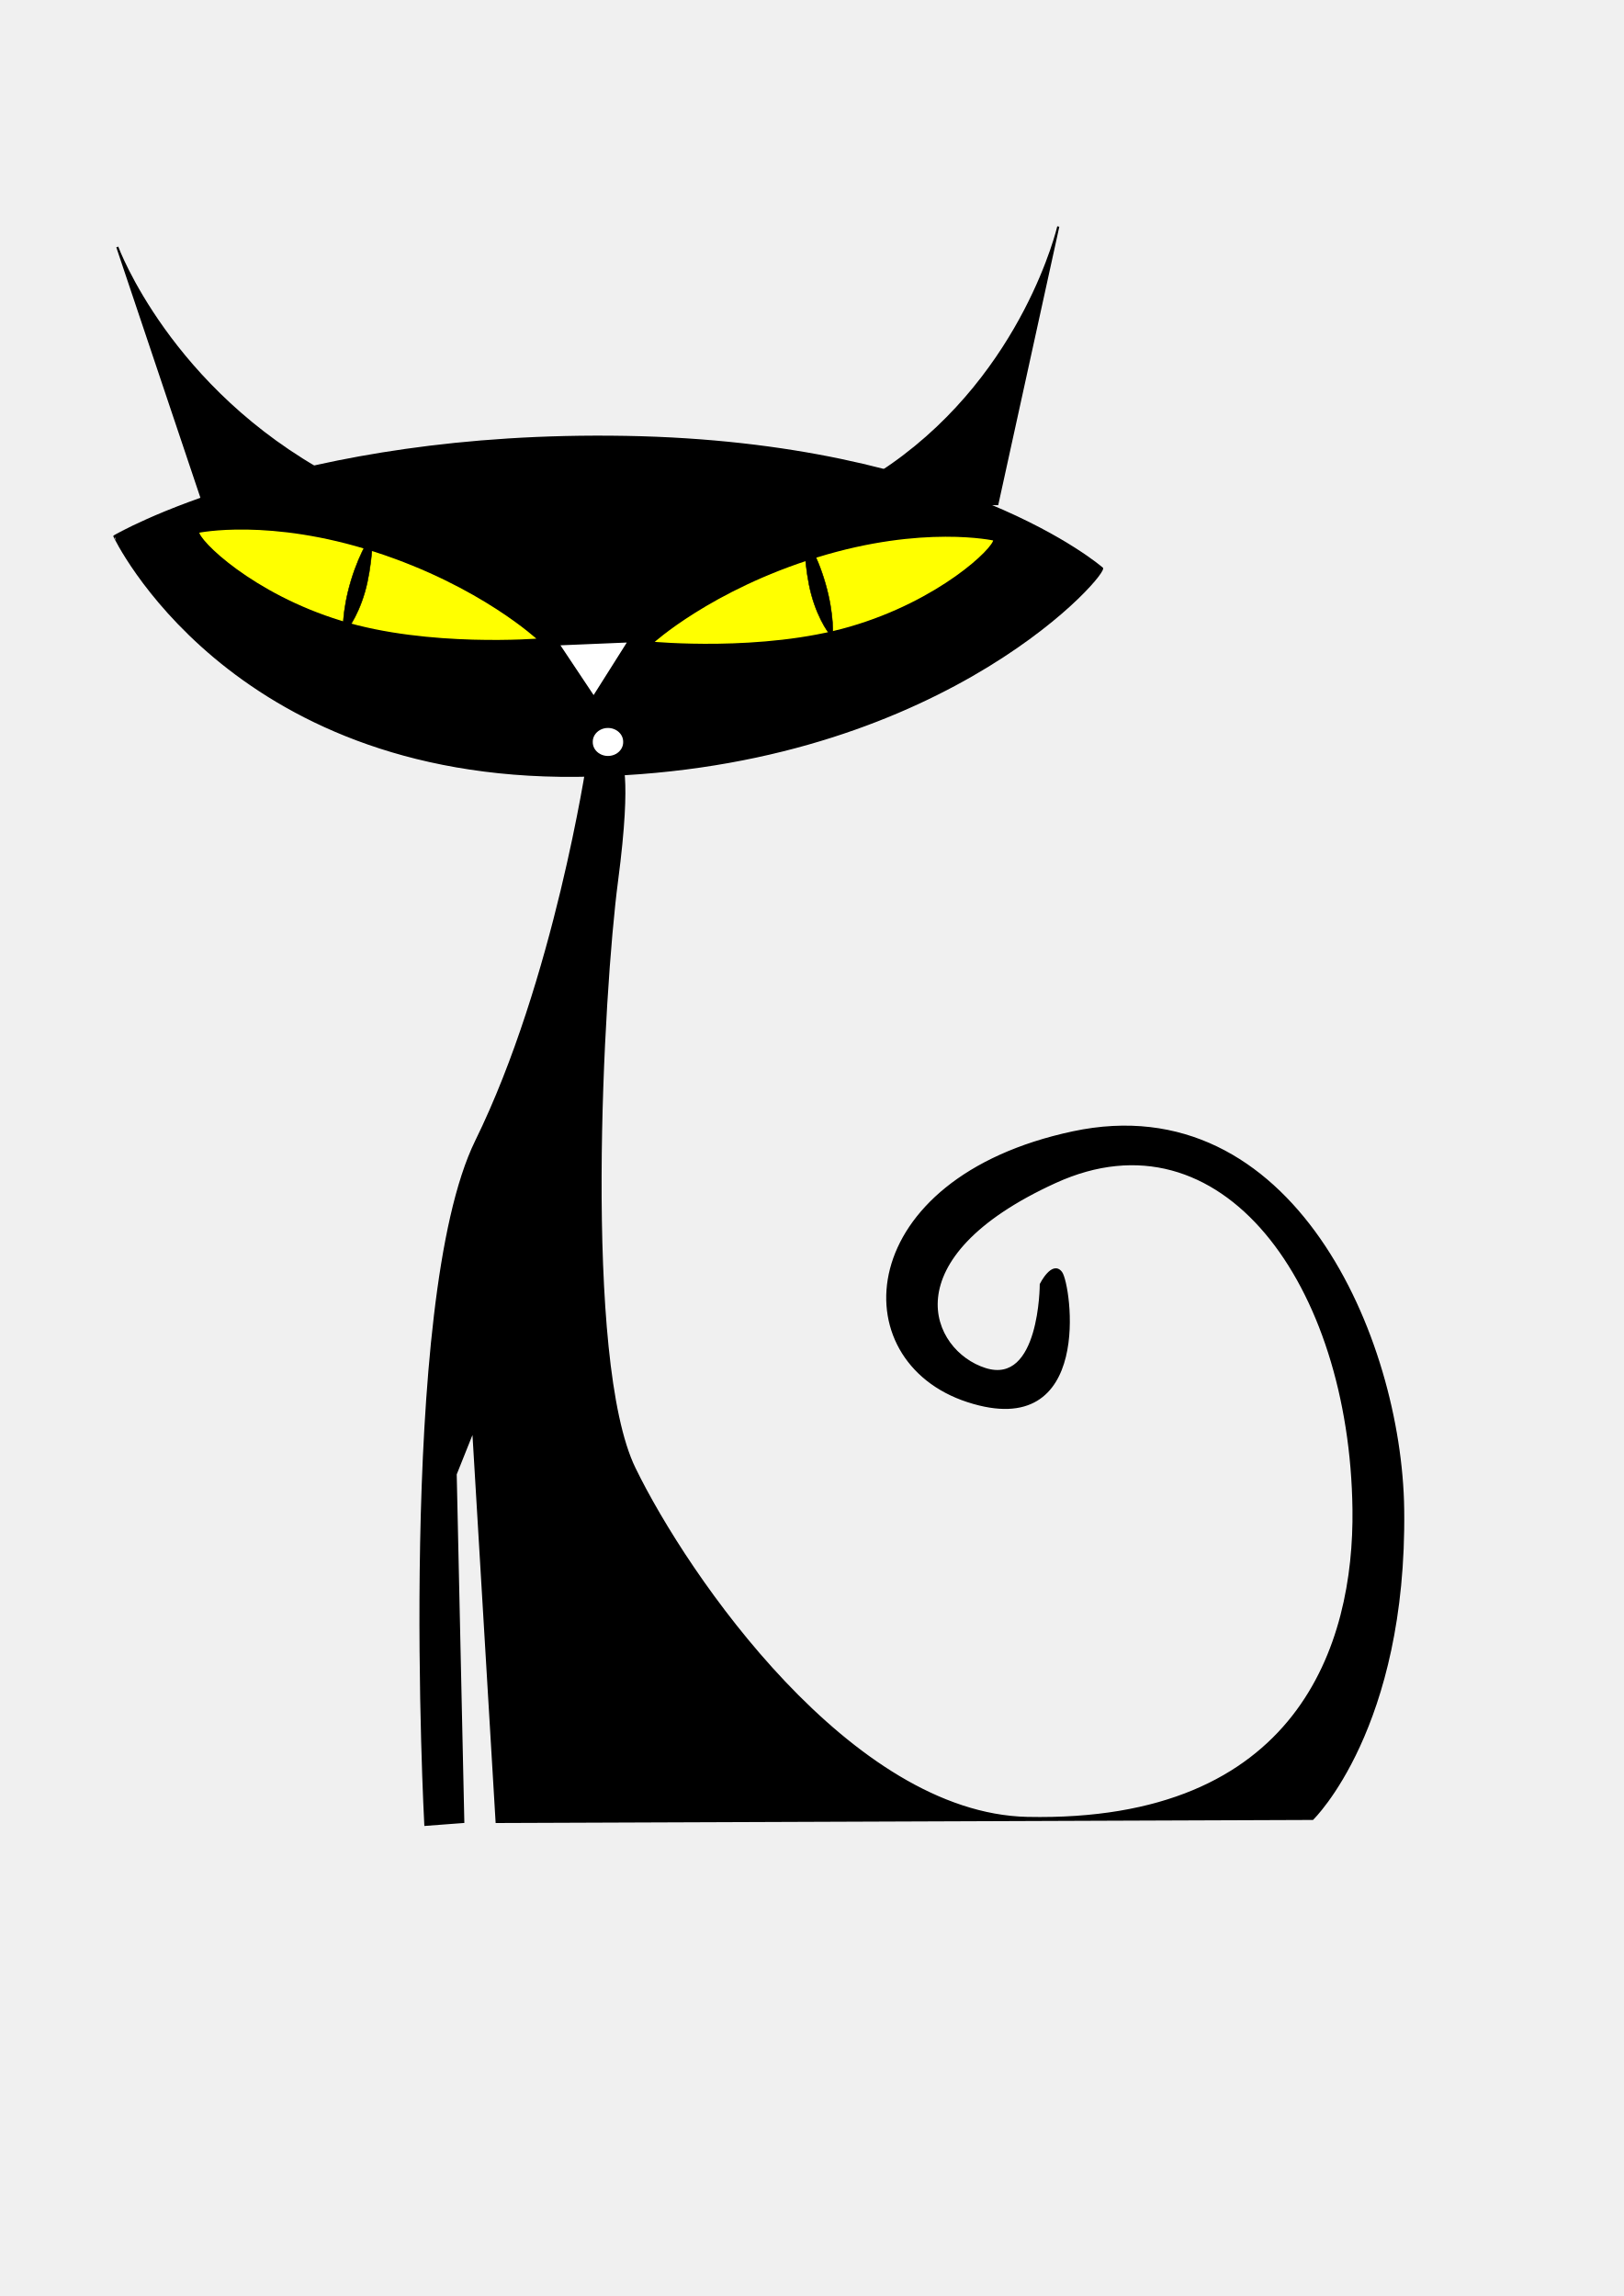
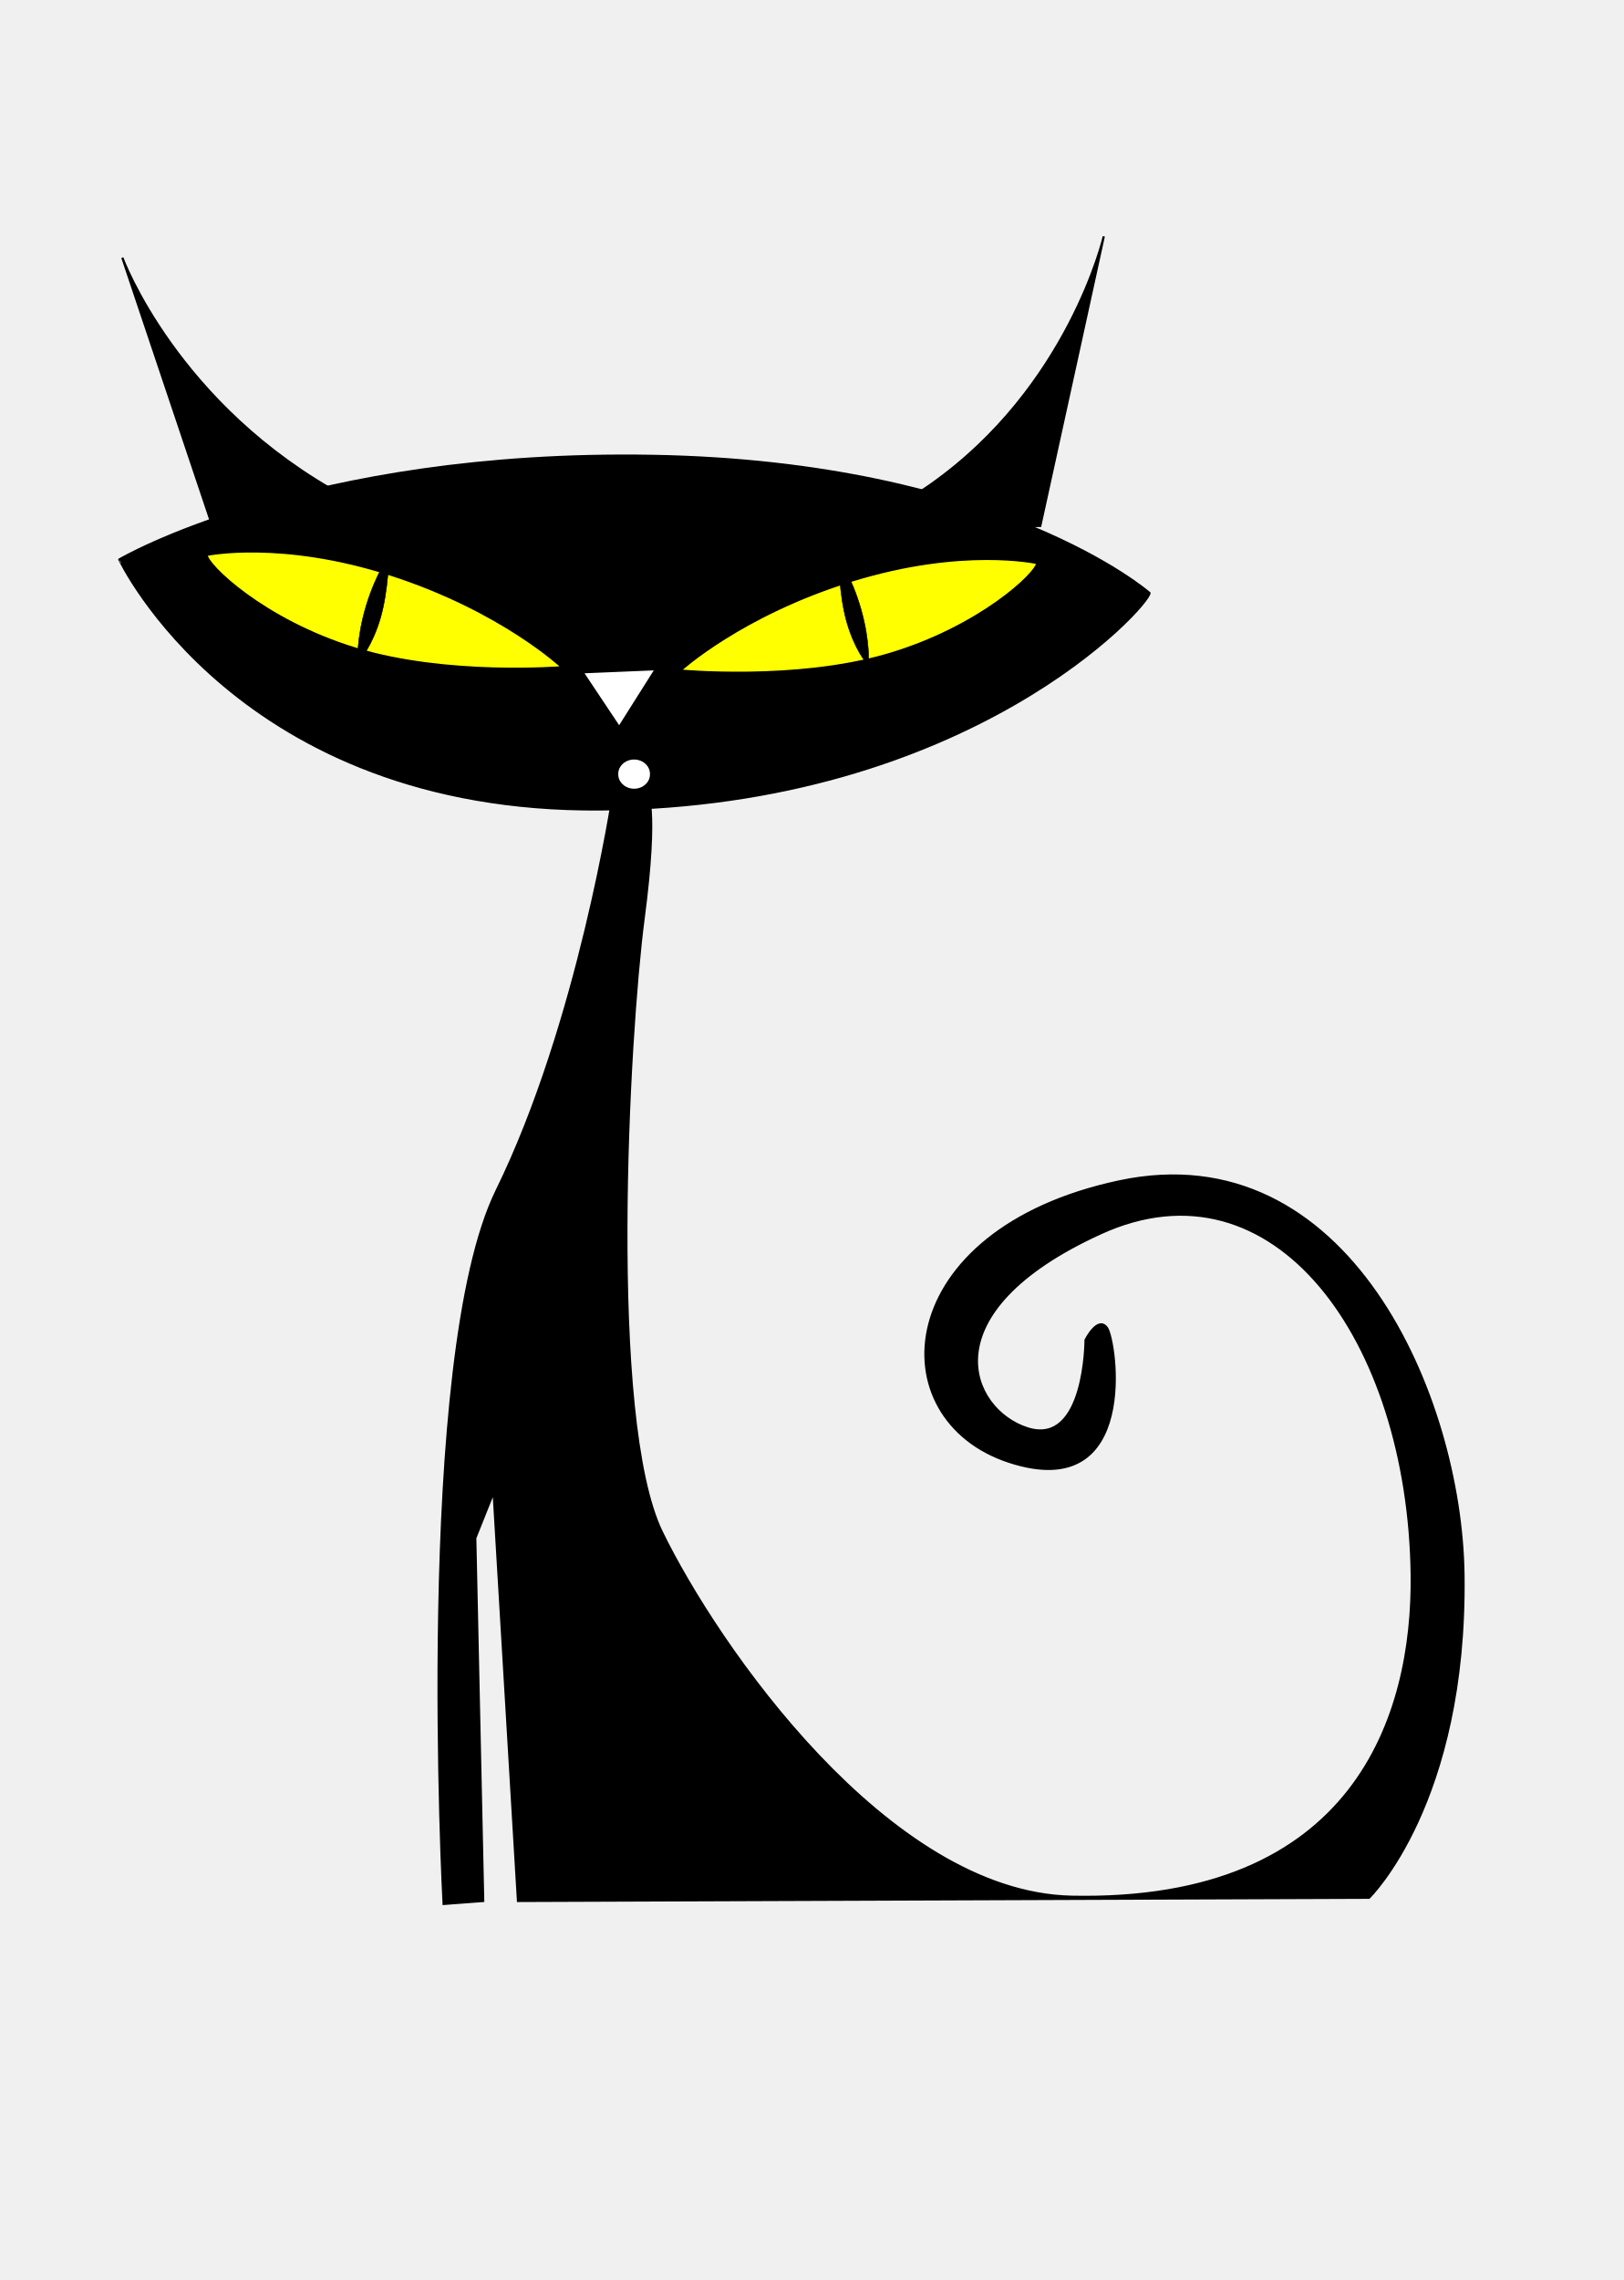
- <svg xmlns="http://www.w3.org/2000/svg" id="svg2" height="297mm" width="210mm">
-   <g id="layer1">
+ <svg xmlns="http://www.w3.org/2000/svg" id="svg2">
+   <g id="layer1" transform="scale(0.5)">
    <g id="g5098" stroke="#000" transform="translate(-38.386 -161.62)">
      <path id="path2162" stroke-width="1px" fill-rule="evenodd" d="m577.14 439.51s-70-61.43-232.85-64.29c-162.86-2.86-250 48.57-250 48.57-0.004 0 55.71 118.57 225.71 117.14 172.95-1.45 257.14-95.71 257.14-101.42z" />
      <path id="path3146" stroke-width="1px" fill-rule="evenodd" d="m341.43 532.36s5.71 5.72-1.43 60c-7.14 54.29-17.14 234.29 8.57 287.15 25.72 52.85 105.71 168.99 192 170.89 132.86 2.8 160.28-84.8 159.43-150.89-1.43-110-64.29-197.15-145.71-160-81.43 37.14-61.43 82.85-34.29 91.42 27.14 8.58 27.14-41.42 27.14-41.42s5.72-11.43 10-5.72c4.29 5.72 15.72 82.86-45.71 62.86s-55.72-108.57 51.43-131.43c107.14-22.86 160.31 100.65 161.43 184.29 1.42 107.09-44.29 151.39-44.29 151.39l-398.86 1.5-11.43-191.47-8.57 21.43 3.72 170.04-18.57 1.4s-13.72-255.72 24.85-334.29c38.57-78.58 54.57-185.72 54.57-185.72l15.72-1.43z" />
      <path id="path2164" stroke-width="1.021px" fill-rule="evenodd" d="m525.93 408.07l29.77-135.7s-16.31 70.73-81.31 116.43c-31.53 22.18-79.07 37.37-133.05 37.84-59.5 0.51-105.7-13.13-141.14-32.21-78.98-42.53-104.48-112.06-104.48-112.06l43.17 128.56 387.04-2.86z" />
      <path id="path2170" stroke-width="1px" fill-rule="evenodd" fill="#fff" d="m328.57 502.36l17.14-27.14-34.28 1.43 17.14 25.71z" />
      <path id="path2172" stroke-linejoin="round" style="color:#000000" d="m332.86 518.08a9.286 8.571 0 1 1 -18.57 0 9.286 8.571 0 1 1 18.57 0z" transform="translate(12 6.2857)" stroke-width="3.7" fill="#fff" />
      <g id="g5090" transform="matrix(.99719 .074946 -.074946 .99719 41.252 -14.588)" fill-rule="evenodd">
        <path id="path2168" stroke-width="1px" fill="#ff0" d="m126.43 427.96s34.28-10 87.14 2.86 82.86 37.14 82.86 37.14-53.41 8.45-97.14-1.43c-44.29-10-72.86-34.28-72.86-38.57z" />
        <path id="path3148" stroke-width=".25px" d="m200.8 472.26s-1.53-10.52 1.93-26.11c3.47-15.59 8.94-24.05 8.94-24.05s0.92 16.23-1.79 29.14c-2.74 13.08-8.19 21.12-9.08 21.02z" />
      </g>
      <g id="g5094" transform="matrix(.99811 -.061402 .061402 .99811 -36.612 29.947)" fill-rule="evenodd">
        <path id="path2166" stroke-width="1px" fill="#ff0" d="m535.71 429.22s-34.28-10-87.14 2.86c-52.86 12.85-82.86 37.14-82.86 37.14s53.41 8.45 97.15-1.43c44.28-10 72.85-34.28 72.85-38.57z" />
        <path id="path3150" stroke-width=".25px" d="m453.91 471.73s1.54-10.52-1.93-26.11c-3.46-15.59-8.94-24.06-8.94-24.06s-0.92 16.24 1.79 29.15c2.75 13.08 8.2 21.12 9.08 21.02z" />
      </g>
    </g>
  </g>
</svg>
